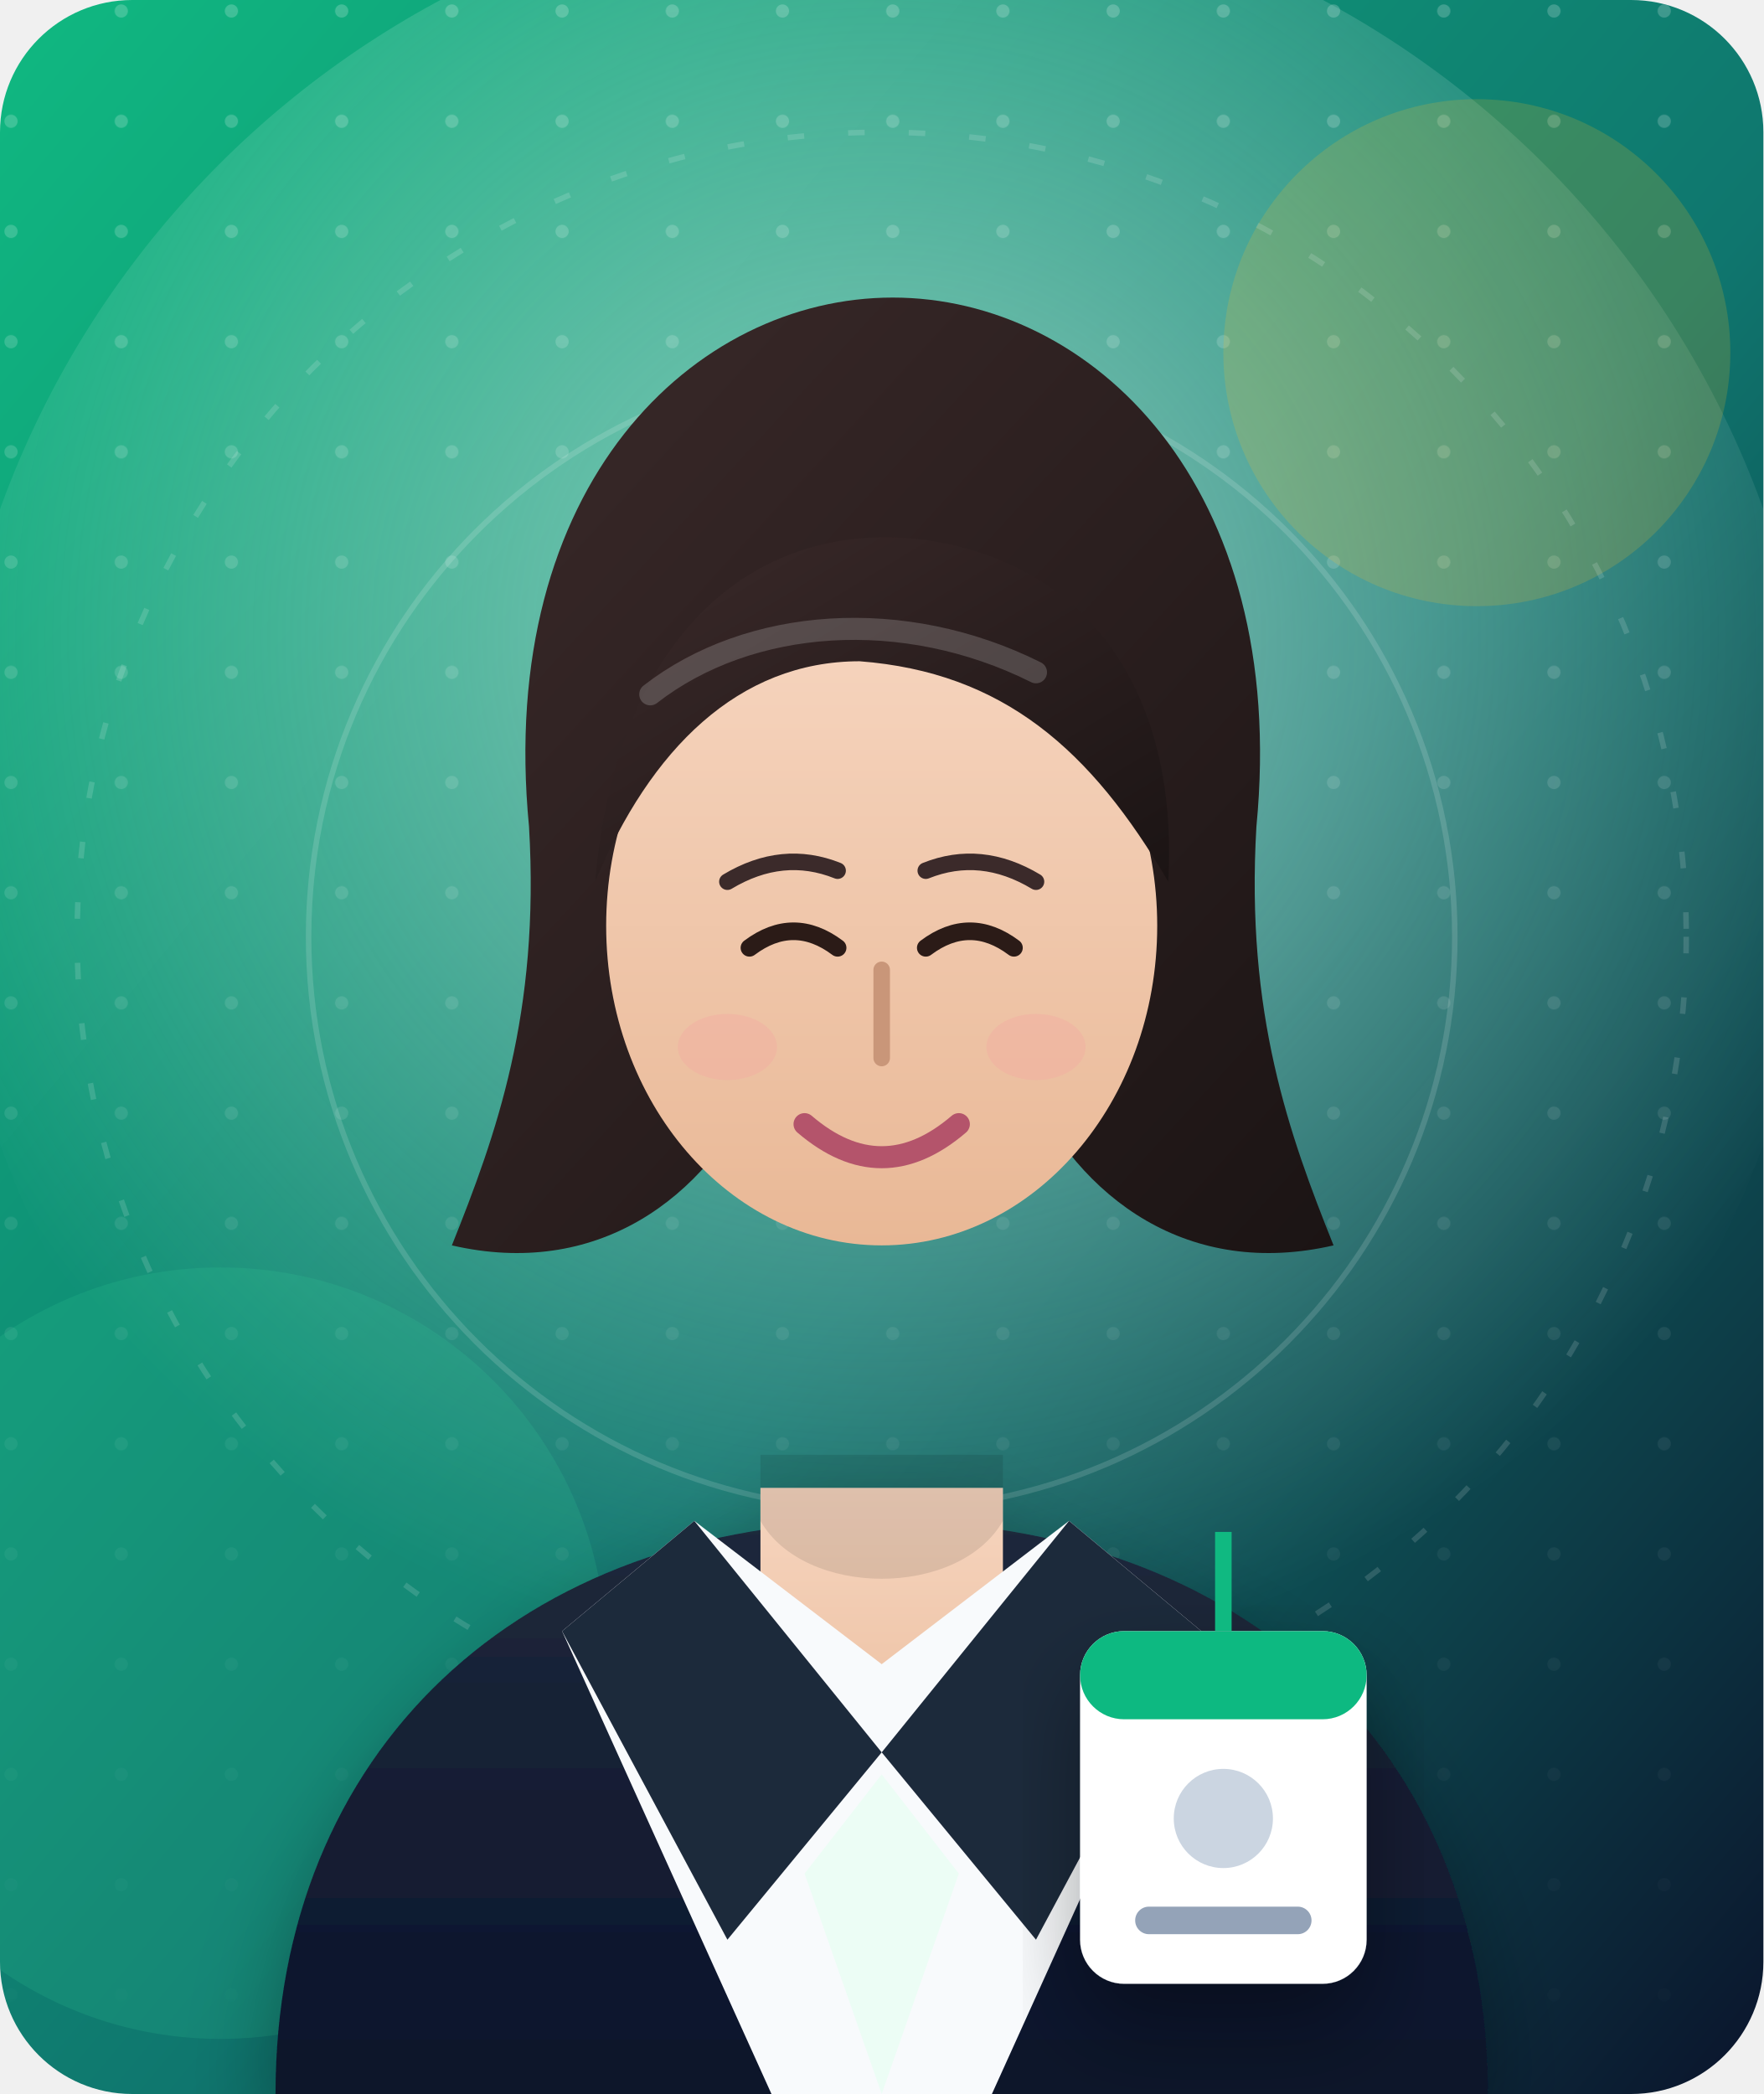
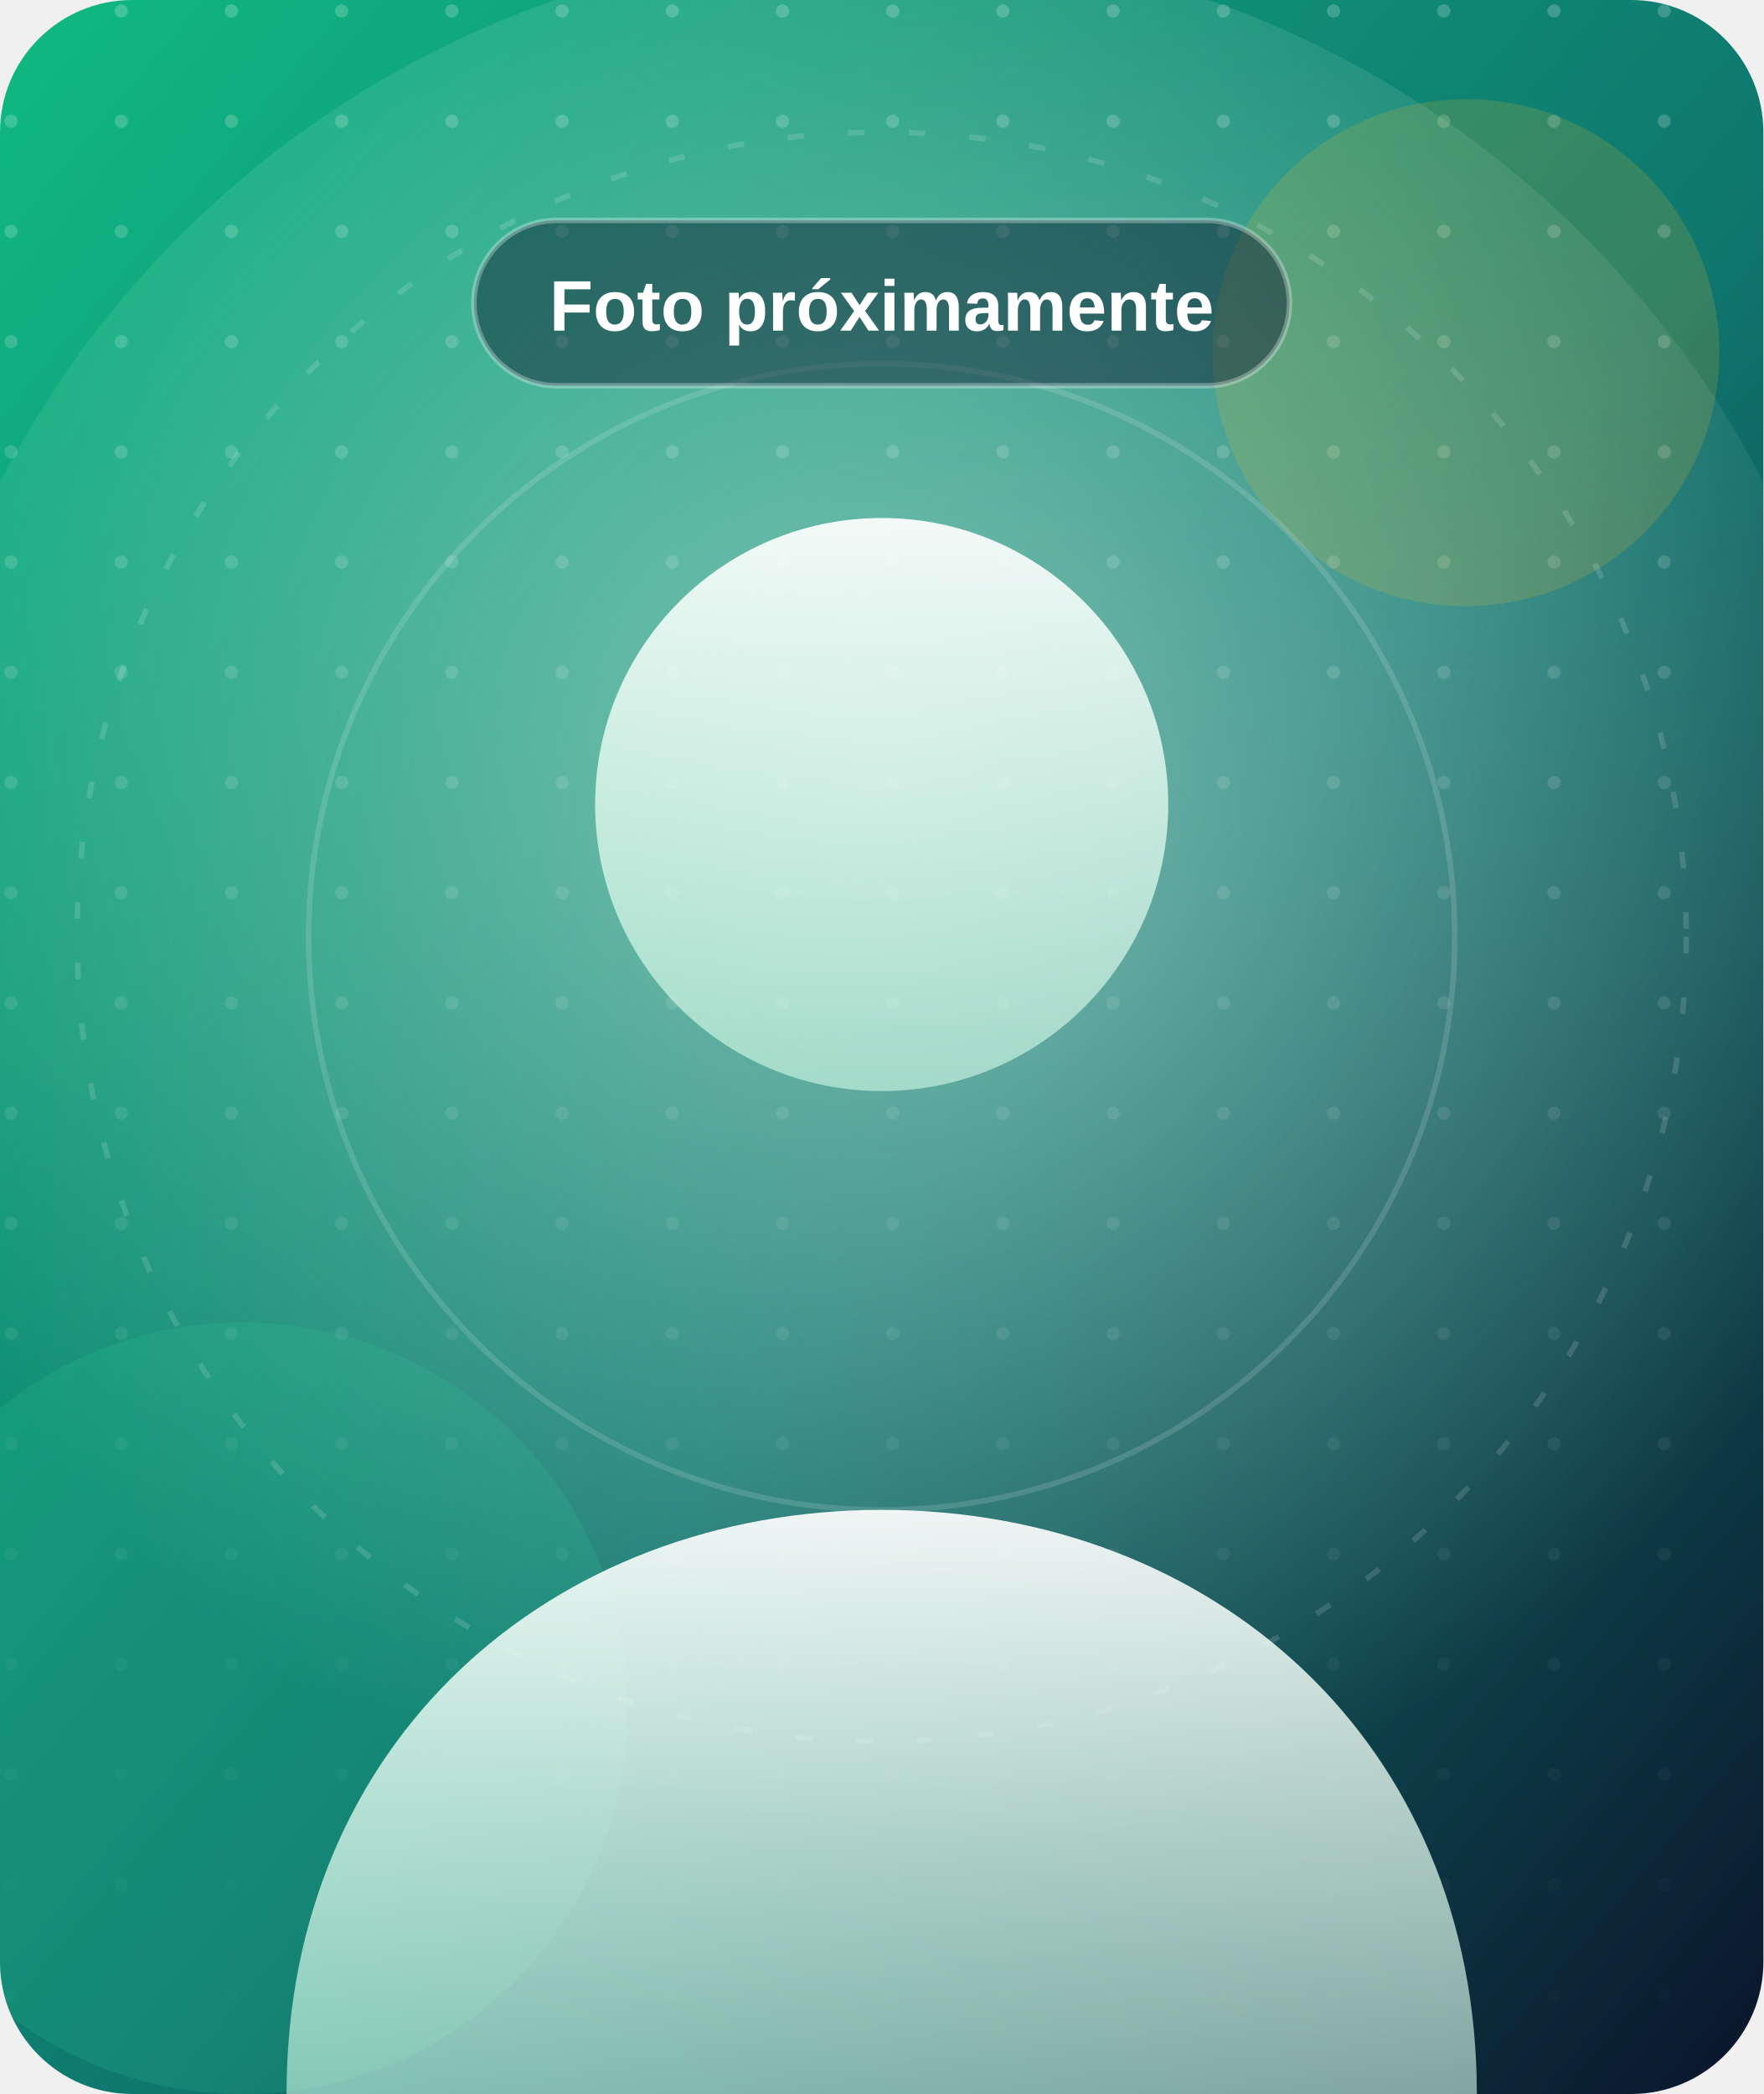
- <svg xmlns="http://www.w3.org/2000/svg" viewBox="0 0 320 380" role="img" aria-label="Fotografía profesional de Melanie Silva, corredora de seguros">
+ <svg xmlns="http://www.w3.org/2000/svg" viewBox="0 0 320 380" role="img" aria-label="Espacio reservado para la fotografía de Melanie Silva">
  <defs>
    <linearGradient id="bg" x1="0" y1="0" x2="1" y2="1">
      <stop offset="0" stop-color="#10B981" />
      <stop offset="0.55" stop-color="#0F766E" />
      <stop offset="1" stop-color="#0B132B" />
    </linearGradient>
-     <radialGradient id="halo" cx=".5" cy=".4" r=".55">
-       <stop offset="0" stop-color="#ECFDF5" stop-opacity=".55" />
+     <radialGradient id="halo" cx=".5" cy=".42" r=".55">
+       <stop offset="0" stop-color="#ECFDF5" stop-opacity=".5" />
      <stop offset="1" stop-color="#ECFDF5" stop-opacity="0" />
    </radialGradient>
-     <linearGradient id="skin" x1="0" y1="0" x2="0" y2="1">
-       <stop offset="0" stop-color="#F6D5BF" />
-       <stop offset="1" stop-color="#E9B896" />
-     </linearGradient>
-     <linearGradient id="hair" x1="0" y1="0" x2="1" y2="1">
-       <stop offset="0" stop-color="#3B2A2A" />
-       <stop offset="1" stop-color="#1B1414" />
-     </linearGradient>
-     <linearGradient id="blazer" x1="0" y1="0" x2="0" y2="1">
-       <stop offset="0" stop-color="#1E293B" />
-       <stop offset="1" stop-color="#0B132B" />
+     <linearGradient id="figure" x1="0" y1="0" x2="0" y2="1">
+       <stop offset="0" stop-color="#FFFFFF" stop-opacity=".92" />
+       <stop offset="1" stop-color="#D1FAE5" stop-opacity=".6" />
    </linearGradient>
    <pattern id="dots" width="20" height="20" patternUnits="userSpaceOnUse">
      <circle cx="2" cy="2" r="1.2" fill="#fff" fill-opacity=".2" />
    </pattern>
    <linearGradient id="fadeV" x1="0" y1="0" x2="0" y2="1">
      <stop offset="0" stop-color="#fff" />
      <stop offset="1" stop-color="#000" />
    </linearGradient>
    <mask id="m">
      <rect width="320" height="380" fill="url(#fadeV)" />
    </mask>
    <clipPath id="card">
      <rect width="320" height="380" rx="24" />
    </clipPath>
-     <filter id="sh" x="-20%" y="-20%" width="140%" height="150%">
-       <feDropShadow dx="0" dy="8" stdDeviation="8" flood-color="#000" flood-opacity=".35" />
-     </filter>
  </defs>
  <g clip-path="url(#card)">
    <rect width="320" height="380" fill="url(#bg)" />
    <rect width="320" height="380" fill="url(#dots)" mask="url(#m)" />
-     <circle cx="160" cy="150" r="170" fill="url(#halo)" />
-     <circle cx="268" cy="64" r="46" fill="#FBBF24" fill-opacity=".18" />
-     <circle cx="40" cy="300" r="70" fill="#34D399" fill-opacity=".16" />
+     <circle cx="160" cy="170" r="180" fill="url(#halo)" />
+     <circle cx="266" cy="64" r="46" fill="#FBBF24" fill-opacity=".16" />
+     <circle cx="44" cy="310" r="70" fill="#34D399" fill-opacity=".16" />
    <g fill="none" stroke="#fff" stroke-opacity=".14">
      <circle cx="160" cy="170" r="104" />
      <circle cx="160" cy="170" r="146" stroke-dasharray="3 8" />
    </g>
-     <path d="M96 150c-6-62 30-96 66-96s72 34 66 96c-2 34 6 56 14 76-26 6-46-8-56-30H138c-10 22-30 36-56 30 8-20 16-42 14-76z" fill="url(#hair)" />
-     <g filter="url(#sh)">
-       <path d="M50 380c0-62 44-104 110-104s110 42 110 104z" fill="url(#blazer)" />
-       <path d="M138 270h44v42c0 14-10 24-22 24s-22-10-22-24z" fill="url(#skin)" />
-       <path d="M138 276c8 14 36 14 44 0v-12h-44z" fill="#000" fill-opacity=".1" />
-       <path d="M160 302l-34-26-24 20 38 84h40l38-84-24-20z" fill="#F8FAFC" />
-       <path d="M160 318l-34-42-24 20 30 56 28-34z" fill="#1E293B" />
-       <path d="M160 318l34-42 24 20-30 56-28-34z" fill="#1E293B" />
-       <path d="M160 322l-14 18 14 40 14-40z" fill="#ECFDF5" />
-     </g>
-     <ellipse cx="160" cy="168" rx="50" ry="58" fill="url(#skin)" />
-     <path d="M108 160c4-46 30-66 60-62 28 4 46 26 44 62-14-24-30-38-56-40-22 0-38 16-48 40z" fill="url(#hair)" />
-     <path d="M118 126c18-14 46-16 70-4" stroke="#fff" stroke-opacity=".18" stroke-width="4" stroke-linecap="round" fill="none" />
-     <path d="M136 172q8-6 16 0M168 172q8-6 16 0" stroke="#2B1B17" stroke-width="3.2" stroke-linecap="round" fill="none" />
-     <path d="M132 160q10-6 20-2M168 158q10-4 20 2" stroke="#3B2A2A" stroke-width="3" stroke-linecap="round" fill="none" />
-     <path d="M160 176v16" stroke="#C99679" stroke-width="3" stroke-linecap="round" />
-     <path d="M146 204q14 12 28 0" stroke="#B4546B" stroke-width="4" stroke-linecap="round" fill="none" />
-     <ellipse cx="132" cy="190" rx="9" ry="6" fill="#F4A6A0" fill-opacity=".35" />
-     <ellipse cx="188" cy="190" rx="9" ry="6" fill="#F4A6A0" fill-opacity=".35" />
-     <g filter="url(#sh)">
-       <rect x="196" y="296" width="52" height="64" rx="8" fill="#fff" />
-       <rect x="196" y="296" width="52" height="16" rx="8" fill="#10B981" />
-       <circle cx="222" cy="330" r="9" fill="#CBD5E1" />
-       <rect x="206" y="346" width="32" height="5" rx="2.5" fill="#94A3B8" />
-     </g>
-     <path d="M222 296v-18" stroke="#10B981" stroke-width="3" />
+     <circle cx="160" cy="146" r="52" fill="url(#figure)" />
+     <path d="M52 380c0-64 48-106 108-106s108 42 108 106z" fill="url(#figure)" />
+     <rect x="86" y="40" width="148" height="30" rx="15" fill="#0B132B" fill-opacity=".45" stroke="#fff" stroke-opacity=".3" />
+     <text x="160" y="60" font-family="Arial, Helvetica, sans-serif" font-size="13" font-weight="700" fill="#fff" text-anchor="middle">Foto próximamente</text>
  </g>
</svg>
